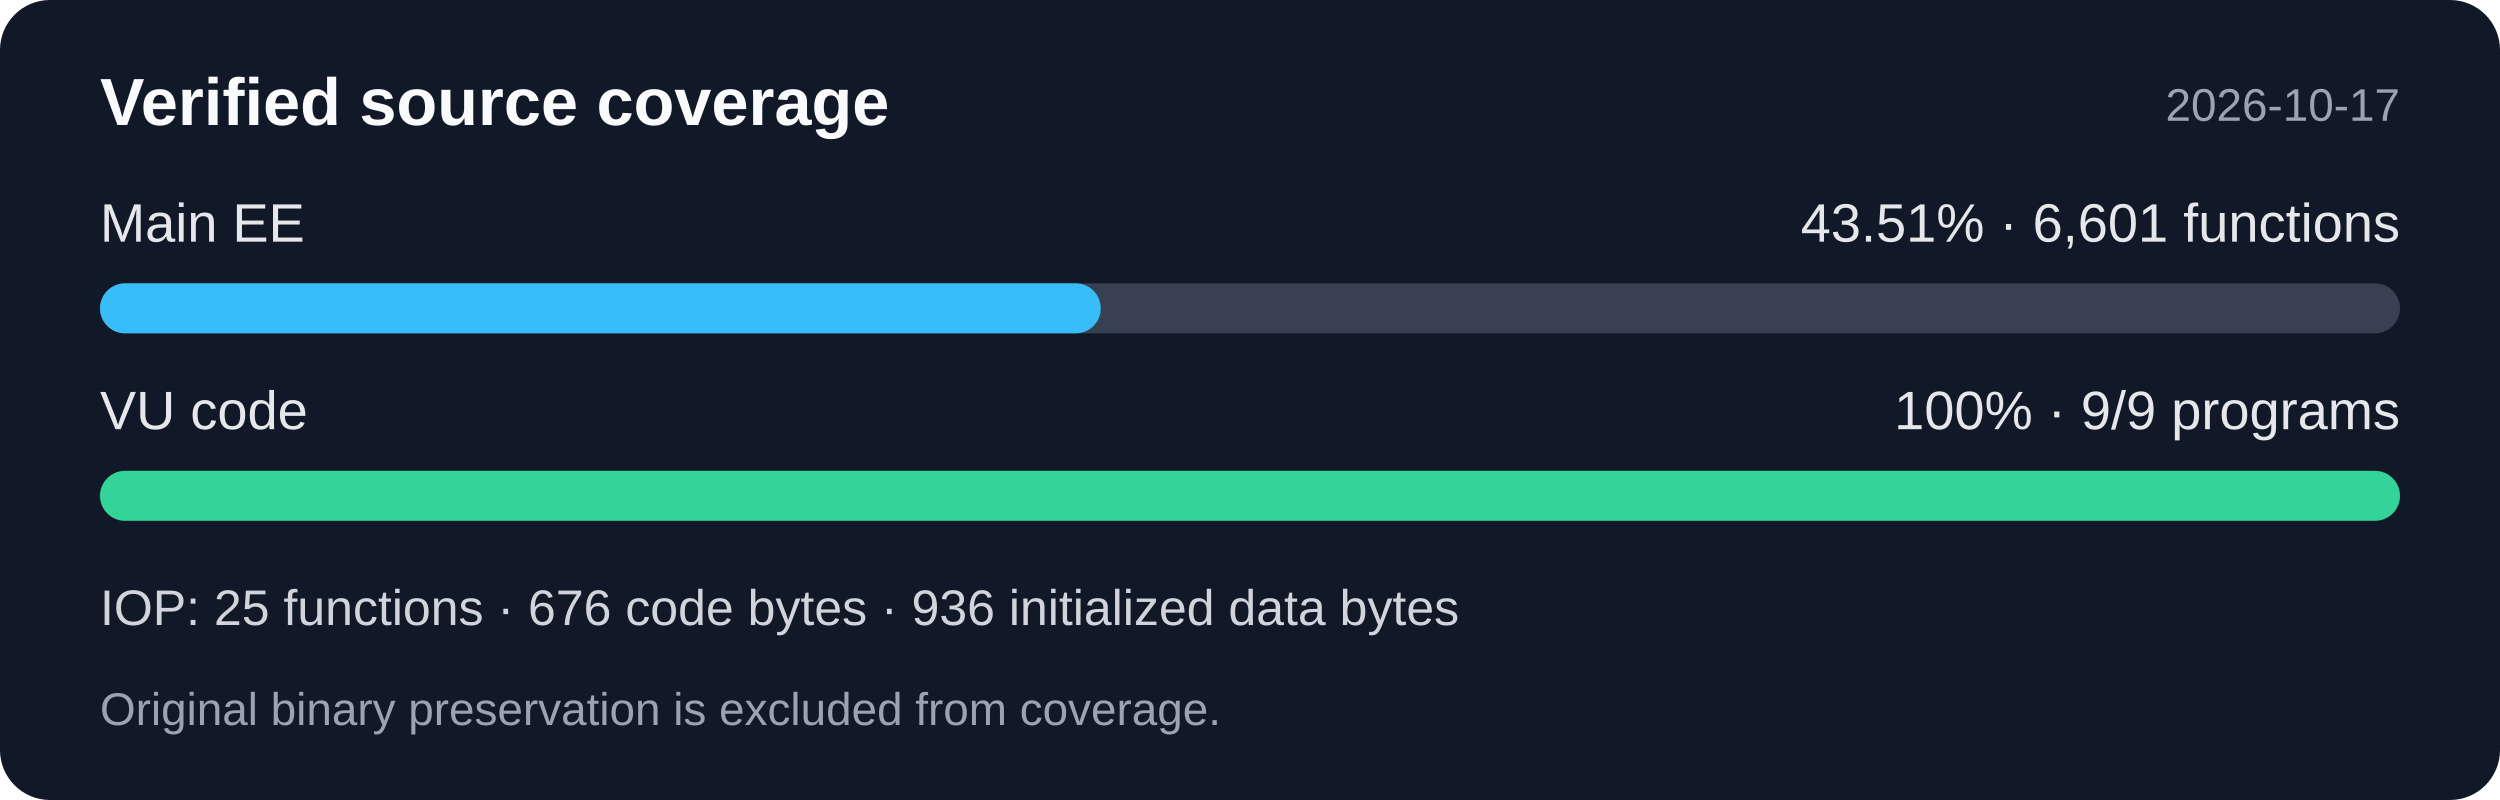
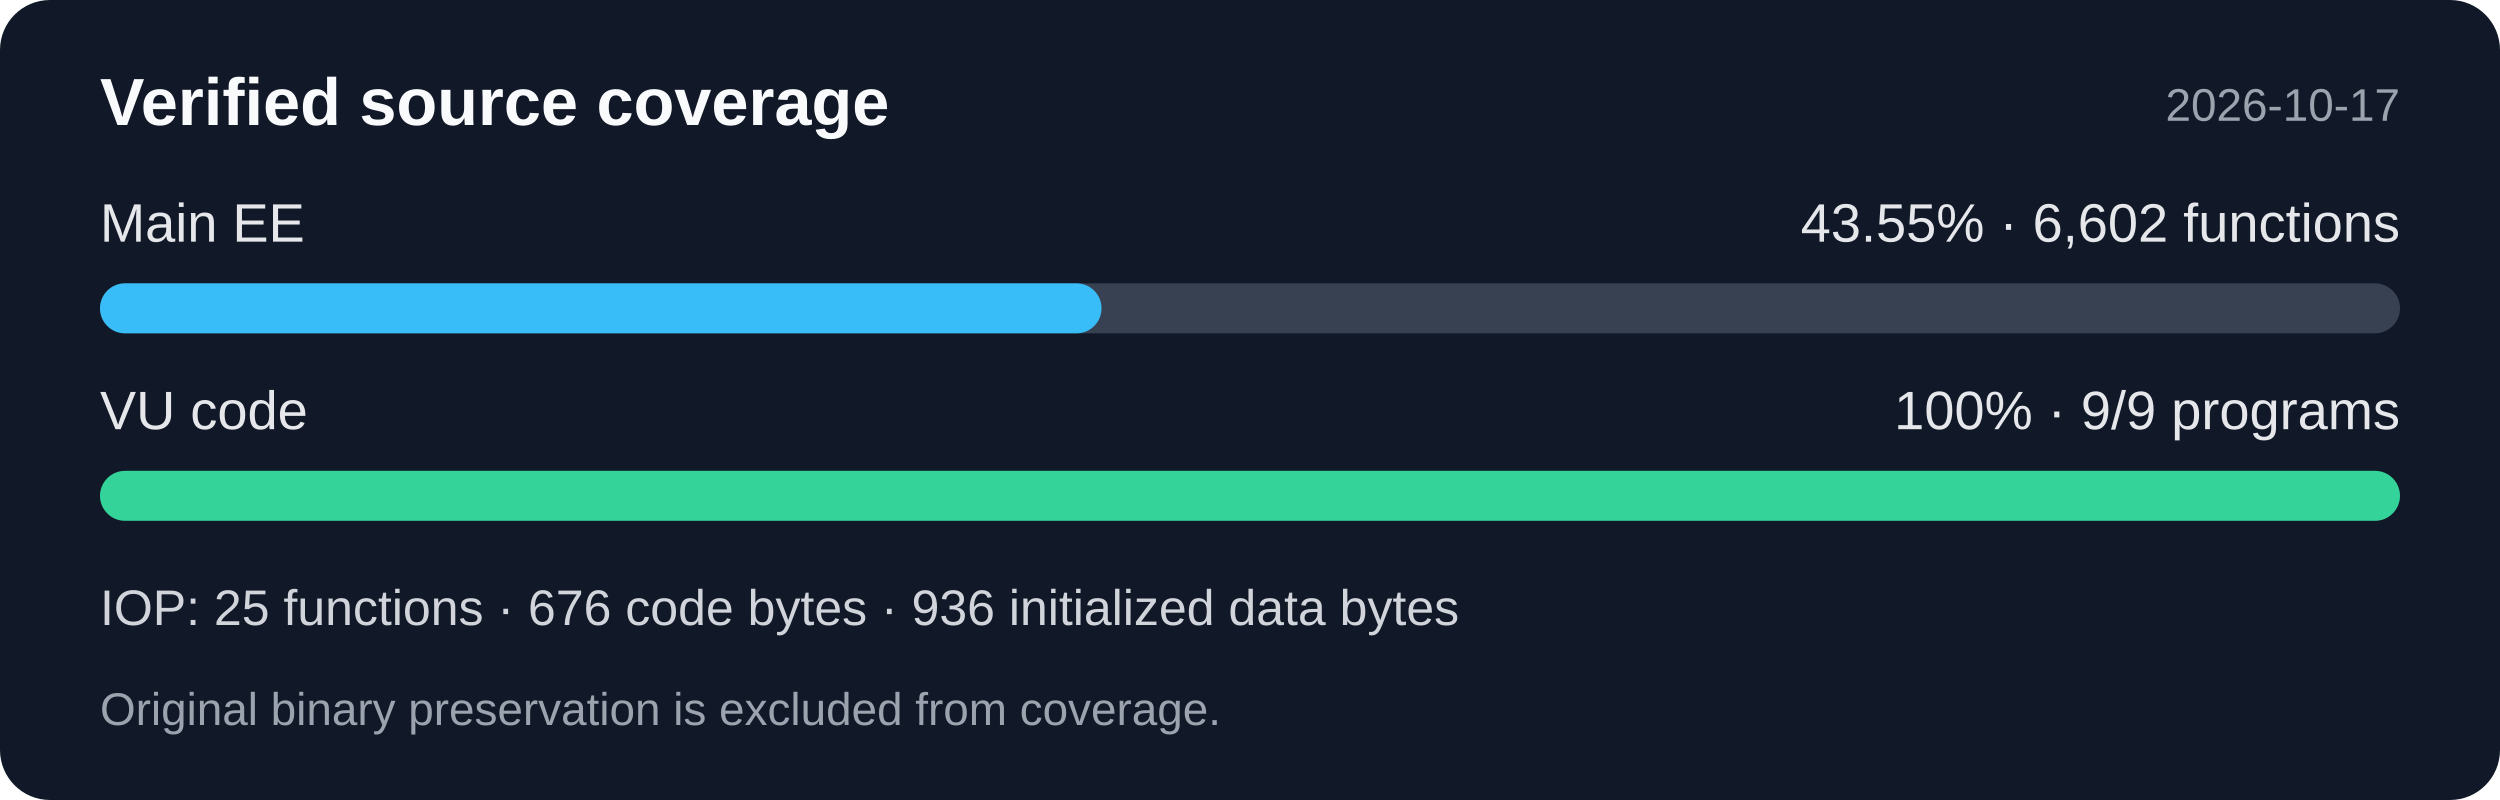
<svg xmlns="http://www.w3.org/2000/svg" width="600" height="192" viewBox="0 0 600 192" role="img" aria-labelledby="title desc">
  <rect width="600" height="192" rx="12" fill="#111827" />
  <g font-family="Segoe UI,Arial,sans-serif">
    <text x="24" y="30" fill="#f9fafb" font-size="16" font-weight="600">Verified source coverage</text>
    <text x="576" y="29" fill="#9ca3af" font-size="11" text-anchor="end">2026-10-17</text>
    <text x="24" y="58" fill="#e5e7eb" font-size="13">Main EE</text>
-     <text x="576" y="58" fill="#e5e7eb" font-size="13" text-anchor="end">43.51% · 6,601 functions</text>
+     <text x="576" y="58" fill="#e5e7eb" font-size="13" text-anchor="end">43.55% · 6,602 functions</text>
    <rect x="24" y="68" width="552" height="12" rx="6" fill="#374151" />
-     <rect x="24" y="68" width="240.181" height="12" rx="6" fill="#38bdf8" />
+     <rect x="24" y="68" width="240.37" height="12" rx="6" fill="#38bdf8" />
    <text x="24" y="103" fill="#e5e7eb" font-size="13">VU code</text>
    <text x="576" y="103" fill="#e5e7eb" font-size="13" text-anchor="end">100% · 9/9 programs</text>
    <rect x="24" y="113" width="552" height="12" rx="6" fill="#34d399" />
    <text x="24" y="150" fill="#d1d5db" font-size="12">IOP: 25 functions · 676 code bytes · 936 initialized data bytes</text>
    <text x="24" y="174" fill="#9ca3af" font-size="11">Original binary preservation is excluded from coverage.</text>
  </g>
</svg>
